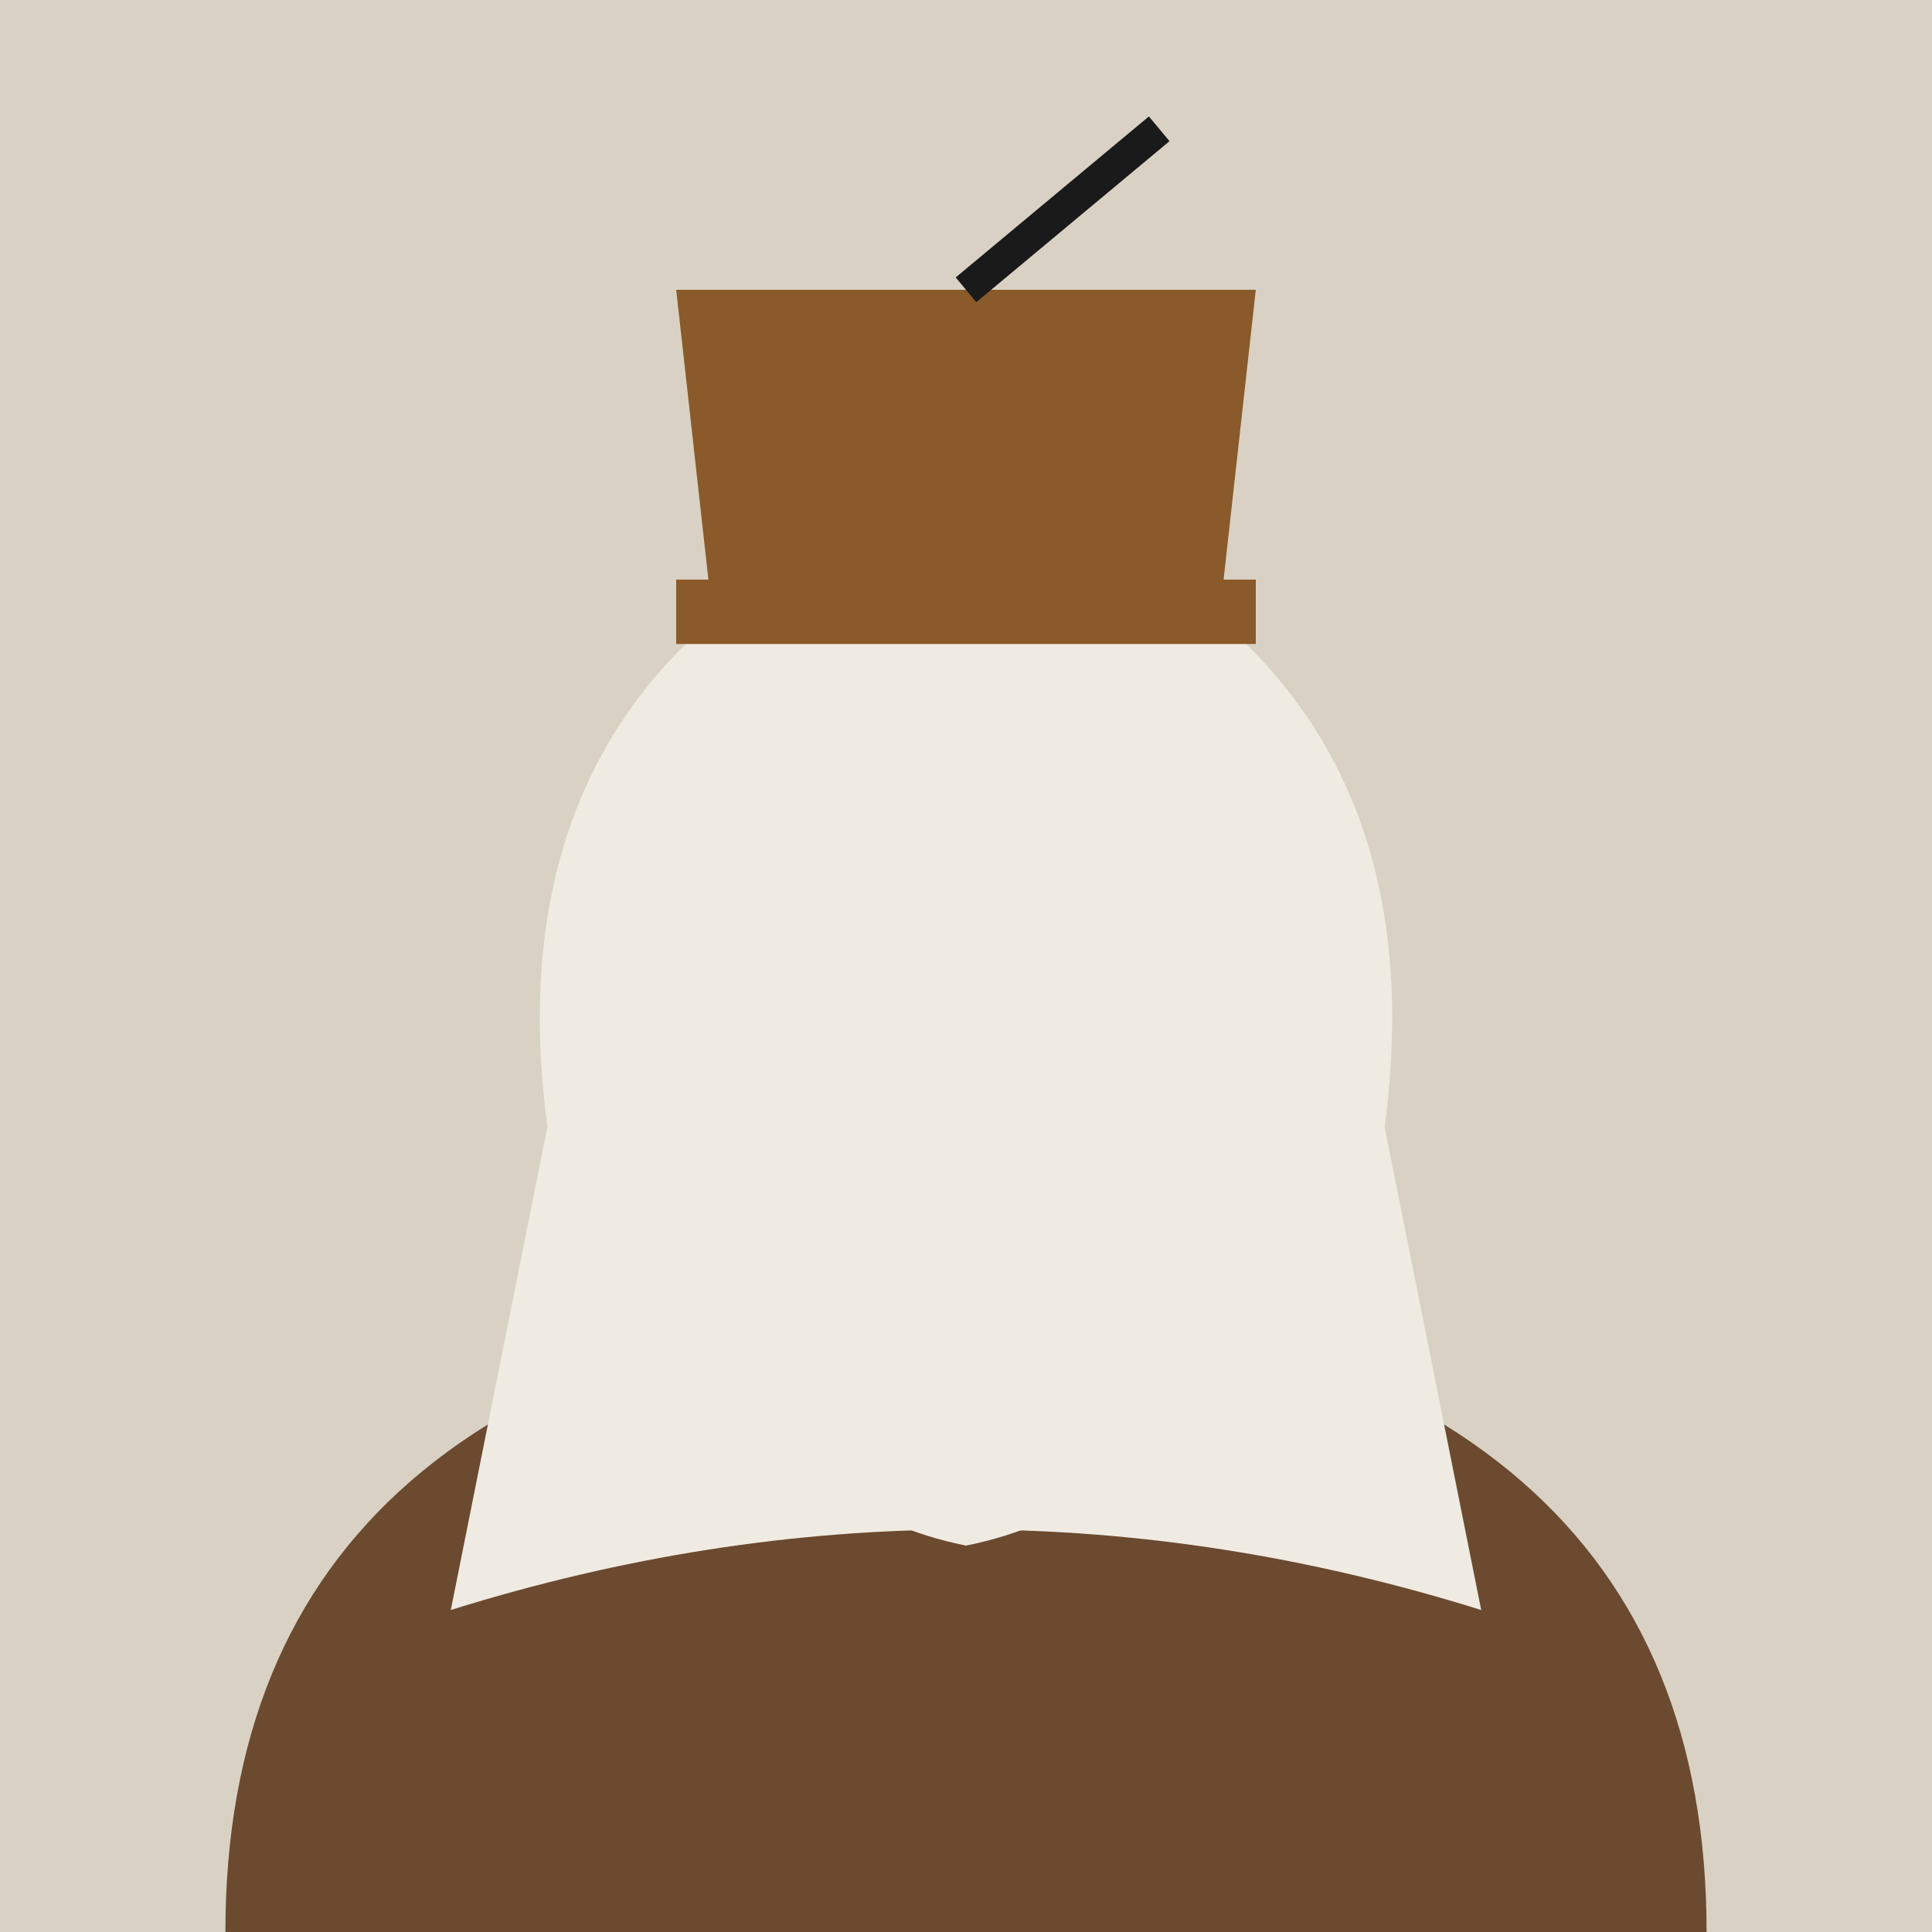
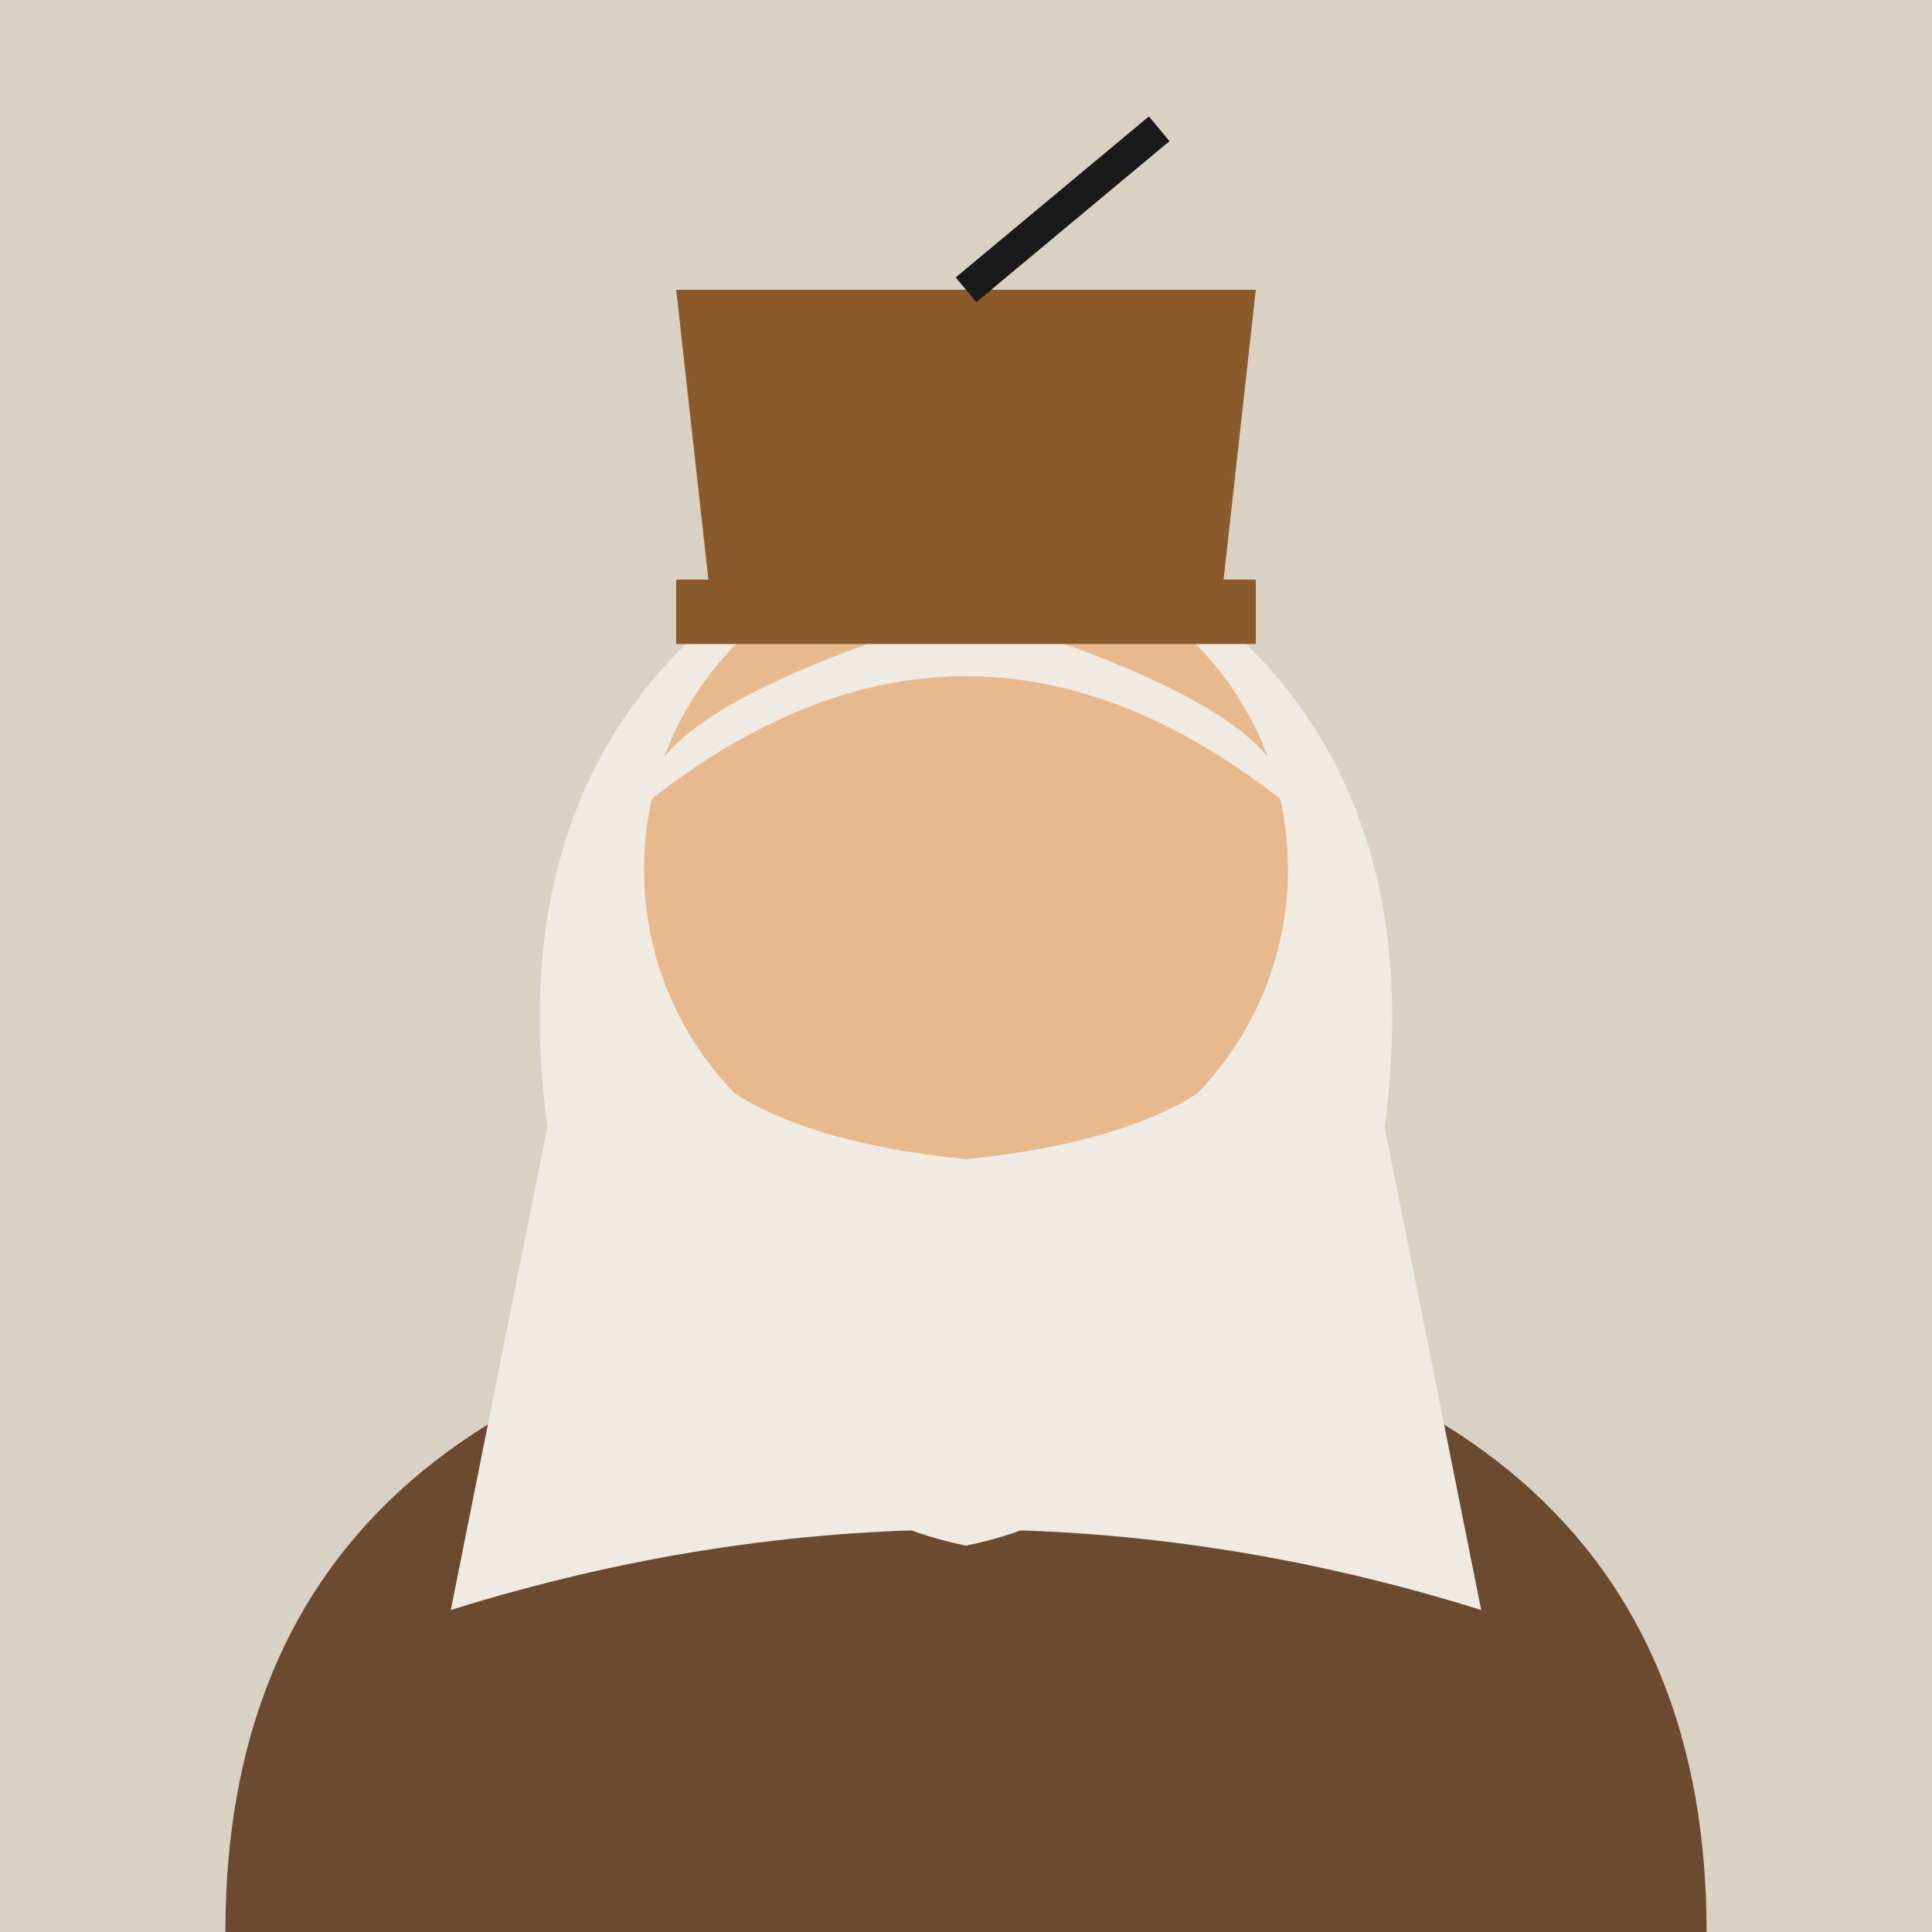
<svg xmlns="http://www.w3.org/2000/svg" viewBox="0 0 120 120" width="120" height="120">
  <rect width="120" height="120" fill="#d9d2c4" />
  <path d="M14 120 Q14 84 60 80 Q106 84 106 120 Z" fill="#6b4a30" />
  <rect x="53" y="70" width="14" height="14" fill="#e8b98d" />
  <circle cx="60" cy="54" r="22" fill="#e8b98d" />
-   <path d="M34 70 Q30 40 60 30 Q90 40 86 70 L92 100 Q60 90 28 100 Z" fill="#f0ebe2" />
+   <path fill-rule="evenodd" d="M34 70 Q30 40 60 30 Q90 40 86 70 L92 100 Q60 90 28 100 Z M40 54 a20 20 0 1 0 40 0 a20 20 0 1 0 -40 0 Z" fill="#f0ebe2" />
  <path d="M40 50 Q60 34 80 50 Q80 44 60 38 Q40 44 40 50 Z" fill="#f0ebe2" />
  <path d="M40 58 Q40 92 60 96 Q80 92 80 58 Q80 70 60 72 Q40 70 40 58 Z" fill="#f0ebe2" />
  <path d="M44 36 L76 36 L78 18 L42 18 Z" fill="#8a5a2a" />
  <rect x="42" y="36" width="36" height="4" fill="#8a5a2a" />
  <line x1="60" y1="18" x2="72" y2="8" stroke="#1a1a1a" stroke-width="2" />
</svg>
